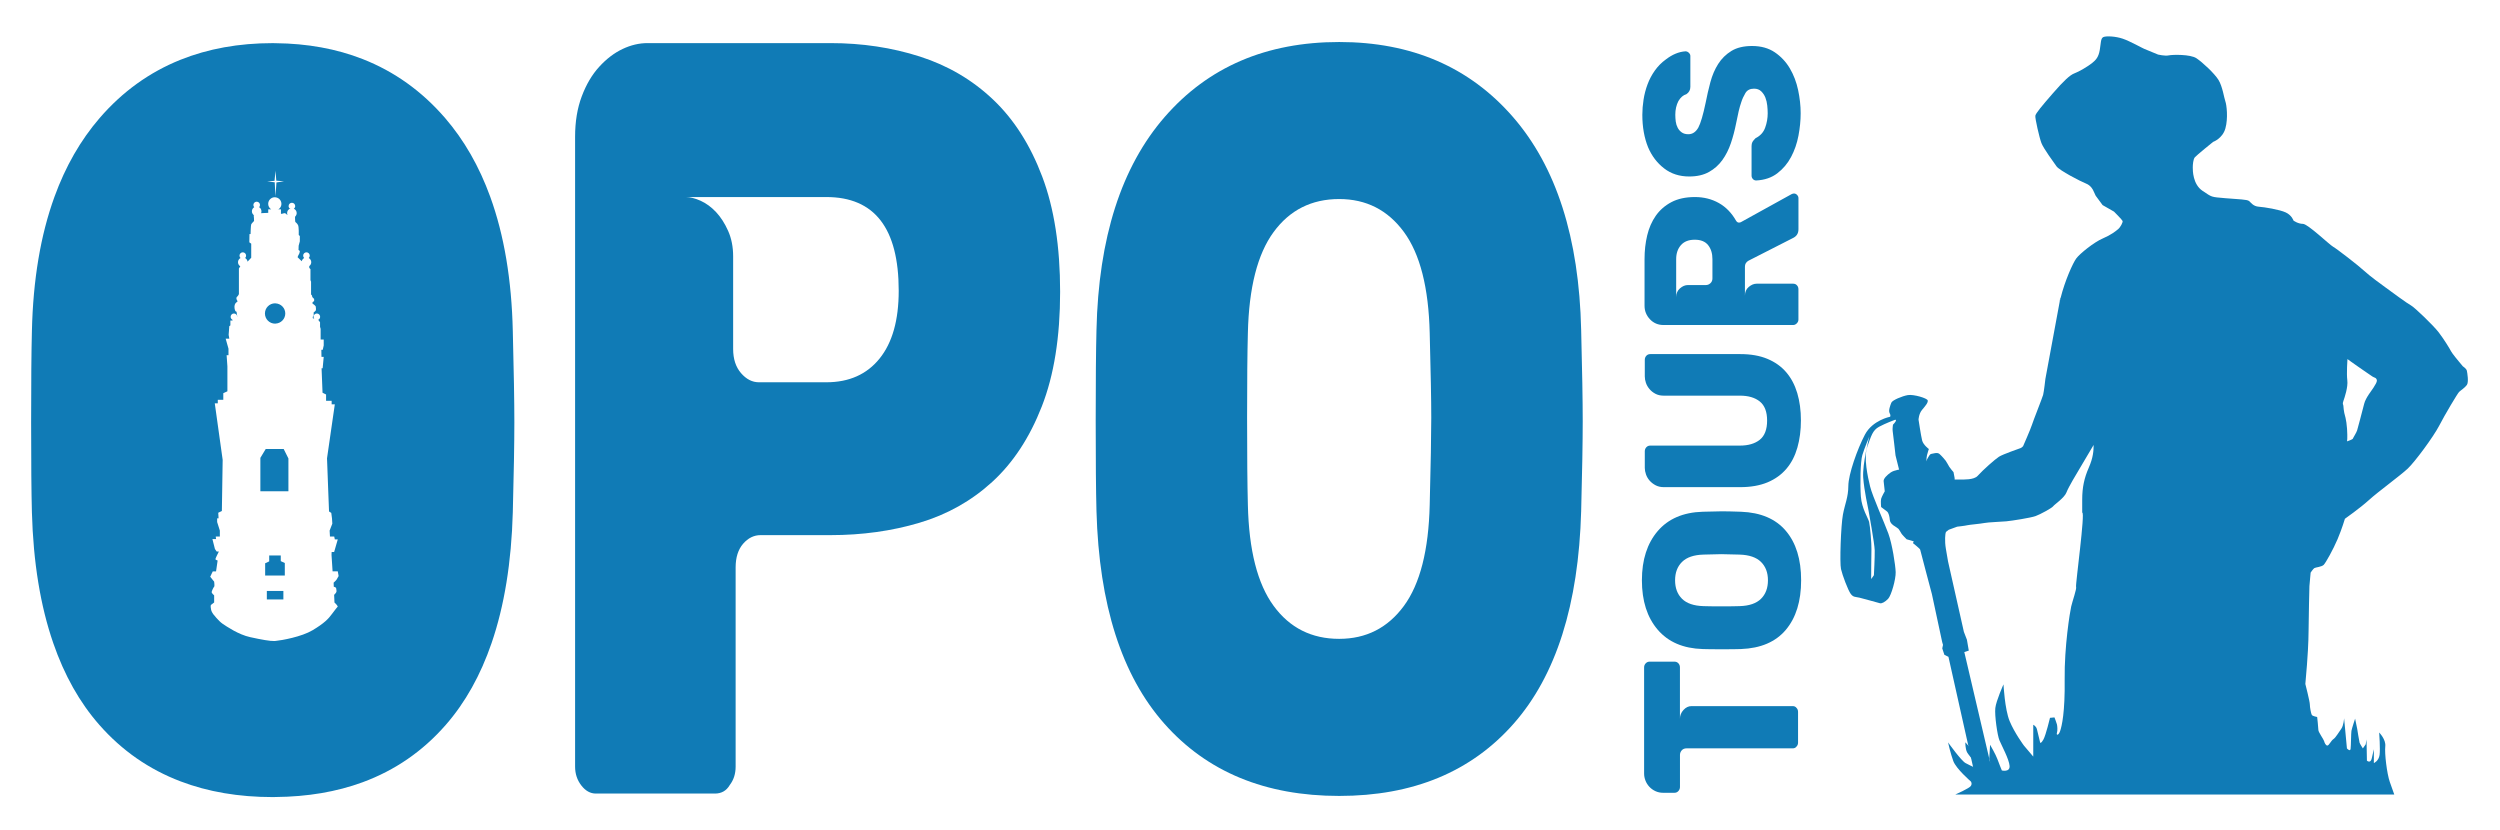
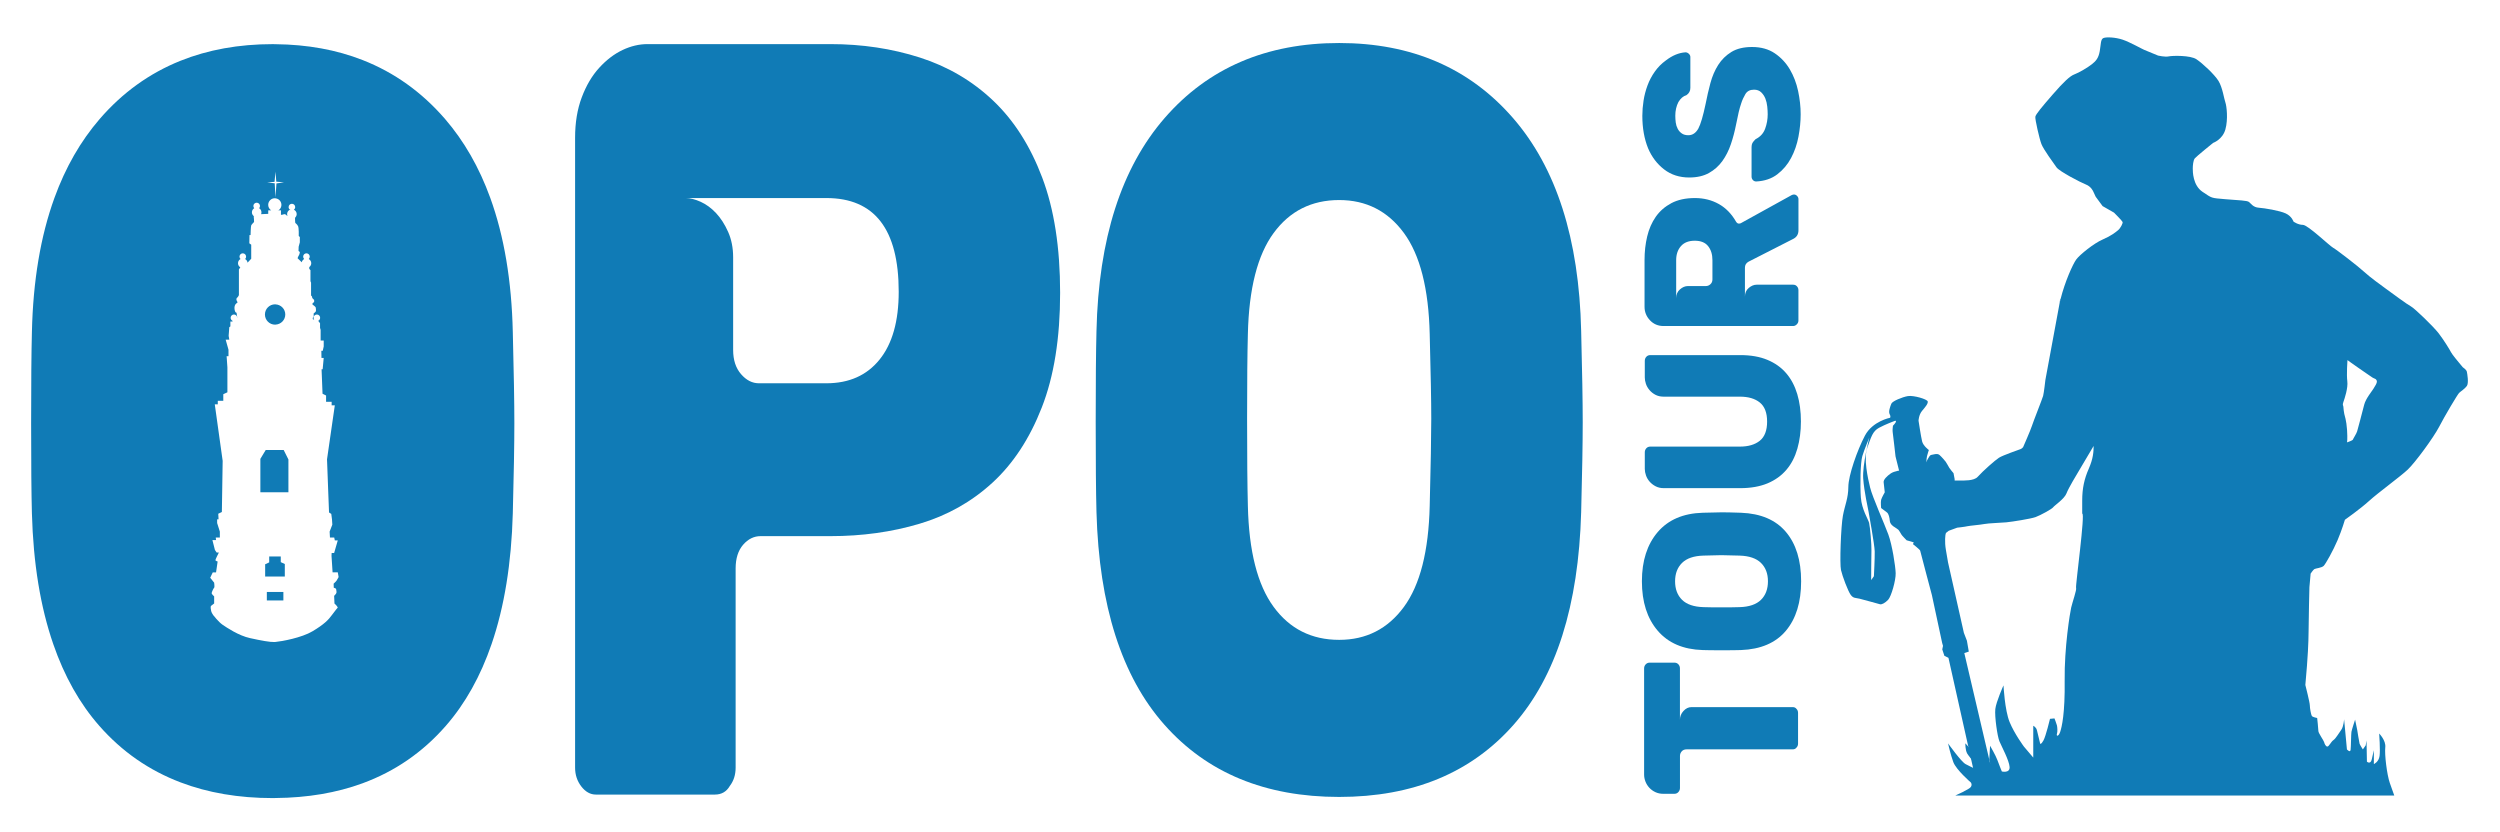
- <svg xmlns="http://www.w3.org/2000/svg" version="1.1" id="Layer_6" x="0px" y="0px" viewBox="0 0 803.87 266.64" style="enable-background:new 0 0 803.87 266.64;" xml:space="preserve">
+ <svg xmlns="http://www.w3.org/2000/svg" width="400" height="133" version="1.1" id="Layer_6" x="0px" y="0px" viewBox="0 0 803.87 266.64" style="enable-background:new 0 0 803.87 266.64;" xml:space="preserve">
  <style type="text/css">
	.st0{fill:#107BB6;}
	.st1{display:none;fill:none;}
</style>
  <path class="st0" d="M793.21,119.2c-0.13-0.66-1.31-1.44-1.31-1.44l-1.31-1.58c0,0-2.1-2.49-2.49-3.28  c-0.39-0.78-2.23-3.8-3.94-6.03c-1.7-2.23-7.86-8.13-8.91-8.66c-1.05-0.52-6.56-4.59-8-5.64c-1.45-1.05-5.25-3.8-7.09-5.51  c-1.83-1.7-8.79-7.08-9.97-7.73c-1.18-0.66-8.13-7.35-9.7-7.35c-1.58,0-3.02-1.05-3.02-1.05s-0.52-1.7-2.49-2.62  c-1.97-0.92-6.82-1.71-8.66-1.84c-1.83-0.13-2.49-1.31-3.14-1.83c-0.66-0.53-3.15-0.53-7.74-0.92c-4.59-0.4-4.07-0.26-7.22-2.36  c-3.14-2.1-3.14-6.56-3.14-7.48s0.13-2.62,0.65-3.28c0.53-0.65,5.9-4.98,5.9-4.98s3.02-1.05,3.94-4.33c0.92-3.28,0.39-7.61,0-8.66  c-0.4-1.05-0.92-4.85-2.23-6.95c-1.31-2.1-5.12-5.64-7.08-6.95c-1.97-1.31-7.74-1.18-8.92-0.92s-3.41-0.26-3.41-0.26  s-4.07-1.71-4.46-1.84c-0.4-0.13-4.59-2.49-6.94-3.28c-2.35-0.78-5.26-0.91-6.18-0.52c-0.92,0.39-0.79,1.97-1.18,4.2  c-0.39,2.23-1.18,3.14-2.49,4.19s-4.2,2.76-5.64,3.28c-1.44,0.53-3.41,2.36-6.95,6.43s-5.51,6.43-5.63,7.21  c-0.13,0.79,1.3,7.09,1.96,8.79c0.65,1.71,3.93,6.17,4.85,7.48c0.92,1.31,7.74,4.85,9.44,5.51c1.71,0.65,2.36,2.23,2.36,2.23  l0.79,1.7l2.23,3.02l3.67,2.1c0,0,2.62,2.62,2.76,3.01c0.13,0.4-0.66,1.97-1.45,2.63c-0.78,0.65-2.23,1.83-4.98,3.01  c-2.76,1.18-7.35,4.86-8.49,6.43c-1.06,1.45-3.63,7.08-5.05,12.8c-0.12,0.46-0.22,0.93-0.32,1.39l-4.54,24.52  c0,0-0.46,4.14-0.73,5.14c-0.27,0.99-3.17,8.26-3.62,9.7c-0.46,1.44-2.81,6.77-2.81,6.77s-0.36,0.45-0.81,0.63s-5.7,1.98-6.97,2.79  c-1.26,0.82-5.04,4.15-6.84,6.14c-1.19,1.32-4.42,1.18-5.72,1.18c-1.31,0-1.68,0-1.68,0v-0.46l-0.36-1.91c0,0-1.08-1.24-1.35-1.7  c-0.27-0.45-0.9-1.62-1.17-1.98c-0.27-0.36-1.27-1.53-1.99-2.17c-0.72-0.63-2.07-0.09-2.71,0c-0.63,0.09-1.44,2.26-1.89,2.8  c-0.45,0.54-2.35,0.81-2.98,0.99s-2.71,0.91-3.7,1c-0.99,0.09-3.25,0.36-4.42,1.17c-1.17,0.81-2.35,1.98-2.26,2.8  c0.09,0.81,0.36,3.25,0.36,3.25s-0.99,1.71-1.17,2.43c-0.18,0.72,0,2.62,0,2.62s1.35,0.99,1.9,1.44c0.54,0.45,0.81,1.63,0.9,2.71  c0.09,1.08,1.17,1.8,1.53,1.99c0.36,0.18,1.27,0.9,1.27,0.9s0.81,1.17,0.9,1.44c0.09,0.27,1.71,1.9,1.71,1.9s2.44,0.63,3.34,1.08  c0.9,0.45,2.8,0.27,3.7,0c0.9-0.27,3.25-1.17,3.52-1.62c0.27-0.46,2.98-2.53,2.98-2.53l2.71-0.99c0,0,2.52-0.27,3.24-0.46  c0.73-0.18,4.16-0.45,5.51-0.72c1.35-0.27,5.14-0.36,7.04-0.54c1.89-0.18,7.87-1.13,9.4-1.68c1.54-0.55,5.31-2.62,5.67-3.16  c0.36-0.54,3.63-2.7,4.29-4.48c0.63-1.7,3.49-6.4,3.49-6.4l5.23-8.84c0,1.84-0.13,4.07-1.57,7.34c-1.44,3.28-2.1,6.3-2.1,10.23v4.2  c1.05-0.52-2.23,23.35-1.97,23.87c0.27,0.53-1.18,4.59-1.57,6.3c-0.39,1.7-2.23,12.85-2.1,23.48c0.13,10.62-0.92,14.95-1.44,16.52  c-0.53,1.58-1.31,1.45-1.05,0.66c0.26-0.79,0.13-2.23,0-2.76c-0.13-0.52-0.79-2.23-0.79-2.23l-1.44,0.14c0,0-1.31,5.5-2.1,6.95  c-0.79,1.44-1.05,1.05-1.05,1.05s-0.79-3.28-1.05-4.33s-1.18-1.44-1.18-1.44v10.23l-3.01-3.55c0,0-3.02-4.06-4.59-7.87  c-1.57-3.8-1.97-11.8-1.97-11.8s-2.36,5.25-2.63,7.61c-0.26,2.36,0.66,8.79,1.32,10.36c0.65,1.57,3.14,6.16,3.27,8.26  c0.14,2.1-2.49,1.45-2.49,1.45s-0.92-2.23-1.44-3.68c-0.52-1.44-2.34-4.59-2.34-4.59l-0.28,4.59c0,0,1.05,2.36-0.92,1.18  c-1.97-1.18-6.76-6.55-6.76-6.55s-0.06,2.09,0.59,3.27c0.64,1.14,4.72,5.74,4.98,6.03c-0.24-0.1-4.1-1.85-5.5-2.62  c-1.4-0.76-5.38-6.32-5.63-6.66c0.06,0.3,0.82,3.63,1.69,6.01c0.92,2.49,5.64,6.56,5.64,6.56s0.53,0.65,0,1.44  c-0.52,0.79-4.98,2.75-4.98,2.75h141.13c0,0-0.53-1.44-1.44-4.06c-0.92-2.63-1.71-9.18-1.45-11.41c0.27-2.23-1.96-4.46-1.96-4.46  s0.39,5.24,0.13,7.21c-0.27,1.97-1.84,2.62-1.84,2.62v-4.46c0,0-0.26,1.05-0.66,2.89c-0.39,1.84-1.57,0.79-1.57,0.79l-0.13-6.82  l-0.26,1.57l-0.92,1.31c0,0-0.92-1.44-1.05-1.83c-0.13-0.4-0.75-4.36-0.75-4.36l-0.69-3.38c0,0-1.05,3.15-1.18,3.93  c-0.13,0.79-0.13,4.72-0.27,5.77c-0.13,1.05-1.18-0.13-1.18-0.13l-0.91-9.7c0,0-0.14,2.36-0.92,3.41c-0.79,1.05-1.71,2.75-2.49,3.28  c-0.79,0.52-1.45,2.09-1.97,2.09c-0.53,0-0.92-0.91-1.05-1.44c-0.13-0.52-1.84-2.88-1.84-3.54s-0.39-4.2-0.39-4.2  s-1.44-0.26-1.71-0.65c-0.26-0.4-0.65-2.49-0.65-3.41s-1.44-6.56-1.44-6.56s0.39-4.85,0.52-6.17c0.13-1.31,0.52-7.47,0.52-11.01  s0.27-14.3,0.27-14.3l0.39-4.33c0,0,0.79-1.18,1.18-1.44s2.36-0.39,3.02-1.05c0.65-0.66,3.01-4.85,4.46-8.26  c1.44-3.41,2.36-6.56,2.36-6.56s4.85-3.41,7.74-6.03c2.88-2.63,10.1-7.87,12.46-10.1c2.36-2.23,8.26-10.23,10.1-13.77  c1.83-3.55,5.9-10.37,6.42-10.89c0.53-0.53,1.84-1.31,2.49-2.23C793.87,122.87,793.35,119.85,793.21,119.2z M763.15,124.71  c-0.4,0.69-2.46,3.14-2.95,5.11c-0.5,1.97-1.39,5.31-1.39,5.31s-0.68,2.56-0.88,3.25c-0.19,0.69-1.28,2.36-1.37,2.66  c-0.1,0.29-1.87,0.88-1.87,0.88s0.19-0.98,0-4.03c-0.2-3.05-0.79-4.62-0.89-5.12c-0.1-0.49-0.29-1.77-0.29-2.26s-0.4-0.49,0-1.57  c0.39-1.09,1.55-4.53,1.26-6.69c-0.28-2.17,0.05-6.79,0.05-6.79s2.13,1.57,3.6,2.56c1.48,0.98,3.64,2.56,4.43,3.05  s1.08,0.29,1.38,0.98C764.52,122.74,763.54,124.02,763.15,124.71z" />
  <path class="st0" d="M662.55,95.93c-0.12,0.46-0.22,0.93-0.32,1.39l0.22-1.6L662.55,95.93z" />
  <path class="st0" d="M640.66,248.27l-9.04-38.6l1.44-0.47l-0.6-3.49l-0.98-2.55l-5.09-22.63c0,0-0.22-1.27-0.69-4.02  c-0.47-2.75-0.18-4.87-0.05-5.32c0.14-0.46-1.88-2.72-2.71-6.28c-0.83-3.56-2.88-11.69-3.23-13.7c-0.35-2.01-0.34-3.86-0.08-4.88  c0.26-1.02,0.59-1.95,0.59-1.95s-1.81-1.32-2.17-2.78c-0.36-1.46-1.15-6.66-1.15-6.66s0.07-1.86,1.12-3.13  c1.06-1.27,1.97-2.3,1.84-3.04c-0.13-0.74-4.6-2.04-6.39-1.73c-1.8,0.31-4.98,1.62-5.31,2.44c-0.33,0.82-1.01,2.57-0.55,3.36  s0.14,1.17,0.14,1.17s-5.63,1.08-8.09,5.75c-2.46,4.67-5.31,12.78-5.33,16.48c-0.02,3.7-1.09,5.74-1.74,9.22  c-0.65,3.49-1.08,15.53-0.62,17.52c0.45,1.99,2.26,6.79,3.11,7.95c0.85,1.16,1.47,0.94,2.83,1.25c1.36,0.31,6.06,1.68,6.62,1.8  c0.56,0.12,1.57-0.38,2.58-1.42c1.02-1.05,2.51-6.31,2.44-8.58c-0.07-2.27-1.12-9.06-2.36-12.44c-1.23-3.38-5.13-12.07-5.86-15.1  c-0.74-3.03-2.15-9.32-0.9-12.8c1.25-3.48,1.7-5.3,3.79-6.42c2.09-1.12,4.89-2.15,4.89-2.15s0.56-0.31,0.53,0.13  c-0.03,0.44-0.96,1.36-0.96,1.36s-0.2,1.34-0.1,1.98c0.11,0.63,0.92,7.89,0.92,7.89l4.99,19.93c0,0,1.02,5.7,1.11,6.45  c0.09,0.75-0.49,1.83-0.49,1.83s2.27,1.79,2.32,2.1c0.05,0.32,3.76,14.26,3.76,14.26l3.31,15.43l0.27,0.93l-0.24,1.13l0.68,2.06  l1.31,0.65l9.71,43.44 M599.11,153.55c0.31,4.3,1.57,9.74,1.71,10.59c0.15,0.85,1.94,10.66,1.99,12.83  c0.05,2.17-0.26,7.99-0.26,7.99l-0.88,1.24c0,0,0.03-8.06,0.09-9.59c0.06-1.53-0.43-7.54-0.75-8.79c-0.32-1.25-2.35-4.27-2.65-8.14  c-0.29-3.87-0.16-11.29,0.47-13.36c0.62-2.07,2.24-5.94,2.24-5.94S598.8,149.25,599.11,153.55z" />
  <g>
    <path class="st0" d="M528.66,214.6c0-0.52,0.18-0.96,0.53-1.32s0.77-0.53,1.25-0.53h7.96c0.52,0,0.95,0.18,1.28,0.53   c0.33,0.36,0.5,0.79,0.5,1.32v16.5c0-1.04,0.38-1.98,1.14-2.81c0.76-0.83,1.61-1.24,2.56-1.24h32.57c0.52,0,0.92,0.19,1.21,0.57   c0.33,0.33,0.5,0.76,0.5,1.28v9.88c0,0.52-0.17,0.95-0.5,1.28c-0.28,0.38-0.69,0.57-1.21,0.57h-34.13c-0.66,0-1.18,0.21-1.56,0.64   c-0.38,0.43-0.57,0.92-0.57,1.49v10.31c0,0.47-0.17,0.9-0.5,1.28c-0.33,0.38-0.76,0.57-1.28,0.57h-3.63c-0.9,0-1.73-0.18-2.49-0.53   c-0.76-0.36-1.41-0.83-1.96-1.42c-0.54-0.59-0.96-1.26-1.24-1.99c-0.28-0.73-0.43-1.48-0.43-2.24V214.6z" />
    <path class="st0" d="M579.15,186.58c0,6.73-1.64,12.04-4.91,15.93c-3.27,3.89-8.08,5.95-14.43,6.19c-1.33,0.05-3.37,0.07-6.12,0.07   c-2.75,0-4.81-0.02-6.19-0.07c-6.26-0.19-11.08-2.26-14.47-6.22c-3.39-3.96-5.08-9.25-5.08-15.89c0-6.59,1.7-11.86,5.08-15.82   c3.39-3.96,8.21-6.03,14.47-6.22c2.75-0.09,4.81-0.14,6.19-0.14c1.42,0,3.46,0.05,6.12,0.14c6.35,0.24,11.16,2.29,14.43,6.15   C577.51,174.55,579.15,179.85,579.15,186.58z M568.48,186.58c0-2.46-0.75-4.43-2.24-5.9c-1.49-1.47-3.78-2.25-6.86-2.35   c-2.75-0.09-4.72-0.14-5.9-0.14c-1.18,0-3.1,0.05-5.76,0.14c-3.08,0.09-5.37,0.88-6.86,2.35c-1.49,1.47-2.24,3.44-2.24,5.9   c0,2.51,0.75,4.5,2.24,5.97c1.49,1.47,3.78,2.25,6.86,2.35c1.33,0.05,3.25,0.07,5.76,0.07c2.56,0,4.53-0.02,5.9-0.07   c3.08-0.09,5.37-0.88,6.86-2.35C567.73,191.08,568.48,189.09,568.48,186.58z" />
    <path class="st0" d="M559.59,156.64h-24.6c-1,0-1.87-0.2-2.63-0.6c-0.76-0.4-1.4-0.9-1.92-1.49c-0.52-0.59-0.91-1.25-1.17-1.99   c-0.26-0.73-0.39-1.43-0.39-2.1v-5.33c0-0.52,0.17-0.96,0.5-1.32c0.33-0.36,0.76-0.53,1.28-0.53h28.8c2.7,0,4.84-0.63,6.4-1.88   c1.56-1.25,2.35-3.31,2.35-6.15s-0.78-4.89-2.35-6.15c-1.56-1.26-3.7-1.88-6.4-1.88h-24.53c-1,0-1.87-0.2-2.63-0.6   c-0.76-0.4-1.4-0.91-1.92-1.53c-0.52-0.62-0.9-1.28-1.14-1.99c-0.24-0.71-0.36-1.4-0.36-2.06v-5.33c0-0.52,0.17-0.96,0.5-1.32   c0.33-0.36,0.76-0.53,1.28-0.53h28.94c3.37,0,6.27,0.51,8.71,1.53c2.44,1.02,4.46,2.45,6.04,4.3c1.59,1.85,2.77,4.09,3.56,6.72   c0.78,2.63,1.17,5.56,1.17,8.78c0,3.18-0.38,6.09-1.14,8.75c-0.76,2.66-1.93,4.92-3.52,6.79c-1.59,1.87-3.61,3.33-6.08,4.37   C565.87,156.12,562.96,156.64,559.59,156.64z" />
    <path class="st0" d="M578.29,63.71v10.03c0,1.33-0.62,2.28-1.85,2.84l-14.22,7.25c-0.76,0.43-1.14,1.07-1.14,1.92v9.31   c0-1.18,0.42-2.12,1.24-2.81c0.83-0.69,1.67-1.03,2.52-1.03h11.73c0.52,0,0.92,0.17,1.21,0.5c0.33,0.33,0.5,0.76,0.5,1.28v9.74   c0,0.47-0.18,0.89-0.53,1.24s-0.75,0.53-1.17,0.53h-41.67c-1.75,0-3.21-0.62-4.37-1.85c-1.16-1.23-1.74-2.68-1.74-4.34V83.27   c0-2.65,0.28-5.18,0.85-7.57c0.57-2.39,1.49-4.5,2.77-6.33c1.28-1.82,2.95-3.28,5.01-4.37c2.06-1.09,4.59-1.64,7.57-1.64   c2.84,0,5.4,0.64,7.68,1.92c2.28,1.28,4.12,3.18,5.55,5.69c0.24,0.38,0.52,0.58,0.85,0.6c0.33,0.02,0.59-0.04,0.78-0.18l16.21-8.96   c0.28-0.14,0.55-0.21,0.78-0.21c0.38,0,0.71,0.15,1,0.46C578.15,62.99,578.29,63.33,578.29,63.71z M544.94,77.08   c-1.94,0-3.42,0.58-4.44,1.74c-1.02,1.16-1.53,2.67-1.53,4.52v12.23c0-1.18,0.4-2.13,1.21-2.84c0.81-0.71,1.66-1.07,2.56-1.07h5.76   c0.57,0,1.07-0.2,1.49-0.6c0.43-0.4,0.64-0.91,0.64-1.53v-6.19c0-1.85-0.46-3.35-1.39-4.52C548.32,77.66,546.89,77.08,544.94,77.08   z" />
    <path class="st0" d="M563.36,14.79c2.89,0,5.33,0.68,7.32,2.03c1.99,1.35,3.6,3.07,4.83,5.15c1.23,2.09,2.12,4.41,2.67,6.97   c0.54,2.56,0.82,5.05,0.82,7.47c0,2.32-0.24,4.73-0.71,7.22c-0.47,2.49-1.27,4.78-2.38,6.86c-1.11,2.09-2.58,3.83-4.41,5.23   c-1.82,1.4-4.09,2.17-6.79,2.31c-0.43,0-0.78-0.15-1.07-0.46c-0.28-0.31-0.43-0.68-0.43-1.1V47c0-0.28,0.02-0.53,0.07-0.75   c0.05-0.21,0.12-0.41,0.21-0.6c0.19-0.33,0.52-0.73,1-1.21c1.52-0.76,2.55-1.88,3.09-3.38c0.55-1.49,0.82-3.05,0.82-4.66   c0-0.71-0.05-1.53-0.14-2.45c-0.09-0.92-0.3-1.78-0.6-2.56c-0.31-0.78-0.76-1.46-1.35-2.03s-1.36-0.85-2.31-0.85   c-1.28,0-2.2,0.47-2.77,1.42c-0.57,0.95-1.02,1.94-1.35,2.99c-0.28,0.81-0.56,1.77-0.82,2.88c-0.26,1.11-0.53,2.41-0.82,3.88   c-0.43,2.18-0.98,4.29-1.67,6.33c-0.69,2.04-1.6,3.85-2.74,5.44c-1.14,1.59-2.57,2.87-4.3,3.84c-1.73,0.97-3.85,1.46-6.36,1.46   c-3.13,0-5.82-0.86-8.07-2.6c-2.25-1.73-3.97-3.99-5.16-6.79c-1.23-3.03-1.85-6.52-1.85-10.45c0-1.56,0.13-3.19,0.39-4.87   c0.26-1.68,0.69-3.32,1.28-4.91c0.59-1.59,1.38-3.07,2.35-4.44c0.97-1.37,2.14-2.56,3.52-3.56c2.09-1.61,4.2-2.49,6.33-2.63   c0.38,0,0.74,0.15,1.07,0.46c0.33,0.31,0.5,0.65,0.5,1.03v9.95c0,1-0.43,1.78-1.28,2.35c-1,0.28-1.85,1.02-2.56,2.2   c-0.66,1.28-1,2.75-1,4.41c0,0.71,0.05,1.43,0.14,2.17c0.1,0.74,0.31,1.41,0.64,2.03c0.33,0.62,0.77,1.11,1.32,1.49   c0.54,0.38,1.24,0.57,2.1,0.57c1.33,0,2.39-0.71,3.2-2.13c0.76-1.42,1.54-4.08,2.35-7.96c0.43-2.23,0.94-4.44,1.53-6.65   c0.59-2.2,1.43-4.16,2.52-5.87c1.09-1.71,2.5-3.09,4.23-4.16C558.44,15.33,560.66,14.79,563.36,14.79z" />
  </g>
  <g>
    <g>
      <path class="st0" d="M340.88,93.82c0,14.54-1.96,26.83-5.89,36.87c-3.92,10.04-9.23,18.12-15.92,24.24    c-6.69,6.12-14.49,10.51-23.41,13.16c-8.92,2.66-18.46,3.98-28.62,3.98h-22.47c-2.14,0-4.01,0.92-5.62,2.77    c-1.6,1.85-2.41,4.39-2.41,7.62v64.05c0,2.31-0.63,4.27-1.87,5.89c-1.07,1.85-2.67,2.77-4.81,2.77h-38.25    c-1.78,0-3.34-0.87-4.68-2.6c-1.34-1.73-2.01-3.75-2.01-6.06V43.97c0-4.85,0.71-9.18,2.14-12.98c1.43-3.81,3.3-6.98,5.62-9.52    c2.32-2.54,4.82-4.44,7.49-5.71c2.68-1.27,5.35-1.9,8.03-1.9h58.85c10.17,0,19.75,1.44,28.76,4.33c9,2.89,16.85,7.5,23.54,13.85    c6.69,6.35,11.95,14.6,15.78,24.76C338.96,66.94,340.88,79.28,340.88,93.82z M288.98,93.48c0-20.08-7.76-30.12-23.27-30.12H220.5    c1.43,0,3.03,0.41,4.81,1.21c1.78,0.81,3.43,2.02,4.95,3.64c1.51,1.62,2.81,3.64,3.88,6.06c1.07,2.42,1.6,5.14,1.6,8.14v29.78    c0,3.24,0.84,5.83,2.54,7.79c1.69,1.96,3.61,2.94,5.75,2.94h21.67c7.31,0,13.02-2.54,17.12-7.62    C286.93,110.21,288.98,102.94,288.98,93.48z" />
    </g>
  </g>
  <g>
    <path class="st0" d="M430.61,255.93c-23.76,0-42.5-7.74-56.21-23.23c-13.72-15.49-21-38.27-21.83-68.35   c-0.17-6.28-0.25-15.94-0.25-28.96c0-13.02,0.08-22.78,0.25-29.29c0.67-29.63,7.99-52.47,21.96-68.52   c13.97-16.05,32.66-24.07,56.09-24.07c23.25,0,41.87,8.03,55.84,24.07c13.97,16.05,21.29,38.89,21.96,68.52   c0.33,13.02,0.5,22.79,0.5,29.29c0,6.73-0.17,16.39-0.5,28.96c-0.84,30.08-8.07,52.86-21.71,68.35   C473.06,248.18,454.37,255.93,430.61,255.93z M430.61,205.42c8.7,0,15.64-3.54,20.83-10.61c5.18-7.07,7.94-17.9,8.28-32.49   c0.33-13.02,0.5-22.33,0.5-27.95c0-5.61-0.17-14.7-0.5-27.27c-0.34-14.59-3.1-25.42-8.28-32.49C446.25,67.54,439.31,64,430.61,64   c-8.87,0-15.9,3.54-21.08,10.61c-5.19,7.07-7.95,17.9-8.28,32.49c-0.17,6.29-0.25,15.38-0.25,27.27c0,12.12,0.08,21.44,0.25,27.95   c0.33,14.59,3.09,25.42,8.28,32.49C414.71,201.89,421.74,205.42,430.61,205.42z" />
  </g>
  <path class="st1" d="M108.61,195.04c0,0-0.85,0.96-1.91,2.43c-1.06,1.48-2.45,2.95-6.21,5.19c-3.49,2.09-9.9,3.25-11.88,3.43v-13.34  h2.51v-2.73h-2.51v-4.95h2.97v-4.03l-1.3-0.61v-1.82h-1.67v-20.64h4.13v-10.55l-1.52-3.04h-2.61v-40.33  c1.73-0.08,3.12-1.49,3.12-3.25s-1.39-3.17-3.12-3.25v-34.1c1.06,0.12,1.88,1.01,1.88,2.1c0,0.52-0.19,1-0.51,1.37  c-0.1,0.12-0.22,0.23-0.34,0.32c-0.01,0.01-0.01,0.01-0.01,0.01l-0.39,0.06h1.1v1.43h0.4c0,0,0.15-0.11,0.65-0.19  c0.49-0.08,0.91,0.53,0.91,0.53h0.13c-0.07-0.17-0.11-0.36-0.11-0.57c0-0.54,0.28-1.02,0.71-1.3c0.02-0.01,0.03-0.02,0.05-0.03  l0.36,0.05c-0.08-0.03-0.15-0.07-0.21-0.12c-0.26-0.19-0.43-0.5-0.43-0.85c0-0.59,0.47-1.06,1.06-1.06c0.58,0,1.06,0.47,1.06,1.06  c0,0.35-0.17,0.66-0.43,0.85c0.53,0.24,0.91,0.78,0.91,1.4c0,0.44-0.19,0.84-0.48,1.11c0,0.01,0,0.01,0,0.01  c-0.12,0.19,0,0.75-0.04,0.86c-0.03,0.12,0.08,0.88,0.08,0.88s0.57,0.41,0.88,1.02c0.3,0.61,0.22,3.16,0.22,3.16l0.35,0.34v1.71  l-0.38,1.41l-0.04,1.37c0,0,0.38,0.23,0.42,0.38c0.03,0.15-0.19,0.8-0.19,0.8l-0.34,0.64l-0.2,0.5l1.35,1.31  c0.09-0.44,0.37-0.81,0.75-1.03c0.01-0.01,0.02-0.01,0.03-0.02l-0.03-0.03c-0.19-0.19-0.3-0.45-0.3-0.74c0-0.58,0.47-1.06,1.06-1.06  c0.58,0,1.06,0.48,1.06,1.06c0,0.25-0.09,0.48-0.23,0.66c-0.03,0.04-0.06,0.08-0.1,0.11c0.03,0.02,0.07,0.04,0.1,0.06  c0.43,0.28,0.71,0.75,0.71,1.29c0,0.51-0.25,0.96-0.63,1.24c0,0.12-0.04,0.46,0,0.57c0.04,0.12,0.38,0.42,0.38,0.42v3.54l0.19,0.49  v4.15c0,0,0.3,0.15,0.3,0.37c0,0.23,0.16,0.5,0.16,0.5l0.53,0.53v0.69l-0.5,0.34l-0.03,0.46c0,0,1.02,0.64,1.06,1.02  s0.11,0.95,0,1.18s-0.68,0.65-0.68,0.65v0.95l-0.27,0.42l-0.04,0.45l0.5,0.23c-0.14-0.18-0.23-0.4-0.23-0.65  c0-0.58,0.48-1.06,1.06-1.06c0.59,0,1.06,0.48,1.06,1.06c0,0.42-0.24,0.79-0.6,0.96c0.02,0.06,0.04,0.1,0.04,0.1l0.53,0.69v1.49  l0.19,0.64v3.43h0.99v1.9l-0.31,1.41h-0.45l0.04,2.28h0.72l-0.34,3.65h-0.35l0.31,7.87l1.14,0.57v2.02h1.79v1.14h1.02l-2.51,17.38  l0.04,0.95l0.36,9.63l0.25,6.49l0.72,0.46l0.23,1.75l0.11,1.71l-0.87,2.23l0.11,1.91h1.37l0.19,0.92h0.95l-1.17,4.06h-0.8  l-0.04,0.92l0.34,5.28h1.67l0.27,1.53c0,0-0.53,0.91-0.65,1.14c-0.11,0.22-0.95,0.98-0.95,0.98l0.04,1.3c0,0,0.76,0.22,0.76,0.45  c0,0.17,0.13,0.57,0.13,0.92v0.02c0,0.12-0.01,0.23-0.05,0.32c-0.16,0.38-0.72,0.91-0.72,0.91l0.11,2.47  C107.55,193.74,108.46,194.54,108.61,195.04z" />
  <path class="st1" d="M85.19,100.8c0,1.81,1.46,3.27,3.27,3.27c0.05,0,0.1-0.01,0.15-0.02v40.33h-3.17l-1.72,2.84v10.75h4.89v20.64  h-2.05v1.9l-1.3,0.61v3.95h3.35v4.95H85.8v2.73h2.81v13.34c-0.15,0.02-0.28,0.03-0.38,0.03c-1.36,0.05-4.07-0.43-7.8-1.25  c-3.73-0.81-7.59-3.44-8.88-4.32c-1.3-0.89-2.99-3.08-2.99-3.08s-0.56-0.81-0.66-1.32c-0.1-0.51-0.31-1.46,0-1.69  c0.3-0.23,0.96-0.74,0.96-0.74v-2.28c0,0-0.81-0.71-0.81-1.02c0-0.3,0.61-1.62,0.81-1.77c0.2-0.15,0-1.62,0-1.62l-1.27-1.58  l0.82-1.72h1.06l0.51-3.5c0,0-0.71-0.2-0.71-0.46c0-0.25,1.11-2.43,1.11-2.43h-0.71l-0.56-0.81l-0.81-3.2h1.17l-0.1-0.81h1.32v-1.91  l-0.87-2.75v-1.19h0.46l-0.1-1.8l1.16-0.56l0.1-6.34l0.15-9.63l0.01-0.46l-2.54-18.2h0.97v-1.12h1.77v-2.13l1.32-0.61v-8.01  l-0.25-3.6h0.6v-2.08l-0.91-3.24h1.17l-0.21-1.22l0.21-2.79l0.35-0.25v-1.57h0.71c0,0-0.03-0.11-0.06-0.26  c-0.34-0.17-0.57-0.53-0.57-0.94c0-0.58,0.48-1.06,1.06-1.06c0.54,0,0.98,0.4,1.05,0.92l0.14-0.03c-0.03,0-0.15,0-0.2-0.36  c-0.05-0.4-0.15-1.11-0.15-1.11s-0.4,0.15-0.61-0.86c-0.2-1.02,0.1-1.73,0.41-1.98c0.3-0.26,0.56-0.51,0.56-0.51  s-0.41-0.51-0.41-0.96c0-0.46,0.41-0.66,0.41-0.66s0.4-0.56,0.4-0.71c0-0.15,0-3.86,0-3.86v-4.36l0.45-0.69  c-0.44-0.27-0.74-0.76-0.74-1.32c0-0.57,0.31-1.07,0.78-1.33c0.01-0.01,0.02-0.01,0.03-0.02c-0.01,0-0.02-0.01-0.02-0.02  c-0.19-0.19-0.31-0.45-0.31-0.75c0-0.58,0.47-1.06,1.06-1.06c0.59,0,1.06,0.48,1.06,1.06c0,0.11-0.01,0.21-0.04,0.31  c-0.05,0.18-0.15,0.34-0.29,0.46c0.07,0.04,0.14,0.08,0.2,0.13c0.33,0.25,0.55,0.63,0.6,1.05l1.18-1.27v-4.51l-0.61-0.45l0.05-2.64  h0.35c0,0,0.06-2.84,0.21-3.14c0.15-0.31,0.91-1.07,0.91-1.07s-0.02-1.61-0.15-1.75l0.19-0.06C81.29,68.98,81,68.5,81,67.94  s0.3-1.05,0.75-1.32c-0.17-0.19-0.28-0.43-0.28-0.71c0-0.58,0.48-1.06,1.07-1.06c0.58,0,1.06,0.48,1.06,1.06  c0,0.28-0.11,0.52-0.28,0.71c0.45,0.27,0.75,0.76,0.75,1.32c0,0.23-0.04,0.44-0.13,0.63l0.11-0.03c0.11,0,2.2-0.1,2.2-0.1V67.3  l0.94,0.01c-0.57-0.38-0.95-1.03-0.95-1.76c0-1.18,0.95-2.13,2.12-2.13c0.09,0,0.17,0.02,0.25,0.03v34.1  c-0.05-0.01-0.1-0.02-0.15-0.02C86.65,97.53,85.19,98.99,85.19,100.8z" />
  <polygon class="st0" points="91.58,181.04 91.58,185.07 85.26,185.07 85.26,181.12 86.56,180.51 86.56,178.61 90.28,178.61   90.28,180.43 " />
  <path class="st0" d="M164.89,106.46c-0.37-16.5-2.79-30.88-7.25-43.17c-3.55-9.78-8.39-18.23-14.53-25.35  c-7.5-8.67-16.35-14.98-26.53-18.96c-8.41-3.29-17.73-4.99-27.97-5.09c-0.31,0-0.6-0.02-0.91-0.02c-10.93,0-20.81,1.8-29.67,5.35  c-9.97,4-18.64,10.23-25.98,18.72c-6.14,7.12-10.99,15.57-14.54,25.35c-4.46,12.29-6.88,26.67-7.25,43.17  c-0.17,6.52-0.25,16.28-0.25,29.3s0.08,22.67,0.25,28.96c0.44,16.12,2.74,30.12,6.86,42.05c3.56,10.33,8.49,19.11,14.81,26.3  c7.27,8.28,15.98,14.32,26.1,18.17c8.81,3.36,18.7,5.06,29.67,5.06c0.31,0,0.6-0.02,0.91-0.02c10.29-0.09,19.61-1.67,27.97-4.74  c10.43-3.84,19.36-9.98,26.77-18.47c6.28-7.19,11.17-15.97,14.72-26.3c4.09-11.93,6.38-25.93,6.82-42.05  c0.33-12.57,0.5-22.23,0.5-28.96C165.39,129.25,165.22,119.49,164.89,106.46z M88.28,58.15l0.31-3.3l0.02,0.33v0.01l0.23,2.91  l2.48,0.2l-2.43,0.36l-0.28,4.12v0.01l-0.02,0.38l-0.26-4.56l-2.43-0.26L88.28,58.15z M107.32,188.65c0,0,0.76,0.22,0.76,0.45  c0,0.17,0.13,0.57,0.13,0.92v0.02c0,0.12-0.01,0.23-0.05,0.32c-0.16,0.38-0.72,0.91-0.72,0.91l0.11,2.47c0,0,0.91,0.8,1.06,1.3  c0,0-0.85,0.96-1.91,2.43c-1.06,1.48-2.45,2.95-6.21,5.19c-3.49,2.09-9.9,3.25-11.88,3.43c-0.15,0.02-0.28,0.03-0.38,0.03  c-1.36,0.05-4.07-0.43-7.8-1.25c-3.73-0.81-7.59-3.44-8.88-4.32c-1.3-0.89-2.99-3.08-2.99-3.08s-0.56-0.81-0.66-1.32  c-0.1-0.51-0.31-1.46,0-1.69c0.3-0.23,0.96-0.74,0.96-0.74v-2.28c0,0-0.81-0.71-0.81-1.02c0-0.3,0.61-1.62,0.81-1.77  c0.2-0.15,0-1.62,0-1.62l-1.27-1.58l0.82-1.72h1.06l0.51-3.5c0,0-0.71-0.2-0.71-0.46c0-0.25,1.11-2.43,1.11-2.43h-0.71l-0.56-0.81  l-0.81-3.2h1.17l-0.1-0.81h1.32v-1.91l-0.87-2.75v-1.19h0.46l-0.1-1.8l1.16-0.56l0.1-6.34l0.15-9.63l0.01-0.46l-2.54-18.2h0.97  v-1.12h1.77v-2.13l1.32-0.61v-8.01l-0.25-3.6h0.6v-2.08l-0.91-3.24h1.17l-0.21-1.22l0.21-2.79l0.35-0.25v-1.57h0.71  c0,0-0.03-0.11-0.06-0.26c-0.34-0.17-0.57-0.53-0.57-0.94c0-0.58,0.48-1.06,1.06-1.06c0.54,0,0.98,0.4,1.05,0.92l0.14-0.03  c-0.03,0-0.15,0-0.2-0.36c-0.05-0.4-0.15-1.11-0.15-1.11s-0.4,0.15-0.61-0.86c-0.2-1.02,0.1-1.73,0.41-1.98  c0.3-0.26,0.56-0.51,0.56-0.51s-0.41-0.51-0.41-0.96c0-0.46,0.41-0.66,0.41-0.66s0.4-0.56,0.4-0.71c0-0.15,0-3.86,0-3.86v-4.36  l0.45-0.69c-0.44-0.27-0.74-0.76-0.74-1.32c0-0.57,0.31-1.07,0.78-1.33c0.01-0.01,0.02-0.01,0.03-0.02c-0.01,0-0.02-0.01-0.02-0.02  c-0.19-0.19-0.31-0.45-0.31-0.75c0-0.58,0.47-1.06,1.06-1.06c0.59,0,1.06,0.48,1.06,1.06c0,0.11-0.01,0.21-0.04,0.31  c-0.05,0.18-0.15,0.34-0.29,0.46c0.07,0.04,0.14,0.08,0.2,0.13c0.33,0.25,0.55,0.63,0.6,1.05l1.18-1.27v-4.51l-0.61-0.45l0.05-2.64  h0.35c0,0,0.06-2.84,0.21-3.14c0.15-0.31,0.91-1.07,0.91-1.07s-0.02-1.61-0.15-1.75l0.19-0.06C81.29,68.98,81,68.5,81,67.94  s0.3-1.05,0.75-1.32c-0.17-0.19-0.28-0.43-0.28-0.71c0-0.58,0.48-1.06,1.07-1.06c0.58,0,1.06,0.48,1.06,1.06  c0,0.28-0.11,0.52-0.28,0.71c0.45,0.27,0.75,0.76,0.75,1.32c0,0.23-0.04,0.44-0.13,0.63l0.11-0.03c0.11,0,2.2-0.1,2.2-0.1V67.3  l0.94,0.01c-0.57-0.38-0.95-1.03-0.95-1.76c0-1.18,0.95-2.13,2.12-2.13c0.09,0,0.17,0.02,0.25,0.03c1.06,0.12,1.88,1.01,1.88,2.1  c0,0.52-0.19,1-0.51,1.37c-0.1,0.12-0.22,0.23-0.34,0.32c-0.01,0.01-0.01,0.01-0.01,0.01l-0.39,0.06h1.1v1.43h0.4  c0,0,0.15-0.11,0.65-0.19c0.49-0.08,0.91,0.53,0.91,0.53h0.13c-0.07-0.17-0.11-0.36-0.11-0.57c0-0.54,0.28-1.02,0.71-1.3  c0.02-0.01,0.03-0.02,0.05-0.03l0.36,0.05c-0.08-0.03-0.15-0.07-0.21-0.12c-0.26-0.19-0.43-0.5-0.43-0.85  c0-0.59,0.47-1.06,1.06-1.06c0.58,0,1.06,0.47,1.06,1.06c0,0.35-0.17,0.66-0.43,0.85c0.53,0.24,0.91,0.78,0.91,1.4  c0,0.44-0.19,0.84-0.48,1.11c0,0.01,0,0.01,0,0.01c-0.12,0.19,0,0.75-0.04,0.86c-0.03,0.12,0.08,0.88,0.08,0.88s0.57,0.41,0.88,1.02  c0.3,0.61,0.22,3.16,0.22,3.16l0.35,0.34v1.71l-0.38,1.41l-0.04,1.37c0,0,0.38,0.23,0.42,0.38c0.03,0.15-0.19,0.8-0.19,0.8  l-0.34,0.64l-0.2,0.5l1.35,1.31c0.09-0.44,0.37-0.81,0.75-1.03c0.01-0.01,0.02-0.01,0.03-0.02l-0.03-0.03  c-0.19-0.19-0.3-0.45-0.3-0.74c0-0.58,0.47-1.06,1.06-1.06c0.58,0,1.06,0.48,1.06,1.06c0,0.25-0.09,0.48-0.23,0.66  c-0.03,0.04-0.06,0.08-0.1,0.11c0.03,0.02,0.07,0.04,0.1,0.06c0.43,0.28,0.71,0.75,0.71,1.29c0,0.51-0.25,0.96-0.63,1.24  c0,0.12-0.04,0.46,0,0.57c0.04,0.12,0.38,0.42,0.38,0.42v3.54l0.19,0.49v4.15c0,0,0.3,0.15,0.3,0.37c0,0.23,0.16,0.5,0.16,0.5  l0.53,0.53v0.69l-0.5,0.34l-0.03,0.46c0,0,1.02,0.64,1.06,1.02s0.11,0.95,0,1.18s-0.68,0.65-0.68,0.65v0.95l-0.27,0.42l-0.04,0.45  l0.5,0.23c-0.14-0.18-0.23-0.4-0.23-0.65c0-0.58,0.48-1.06,1.06-1.06c0.59,0,1.06,0.48,1.06,1.06c0,0.42-0.24,0.79-0.6,0.96  c0.02,0.06,0.04,0.1,0.04,0.1l0.53,0.69v1.49l0.19,0.64v3.43h0.99v1.9l-0.31,1.41h-0.45l0.04,2.28h0.72l-0.34,3.65h-0.35l0.31,7.87  l1.14,0.57v2.02h1.79v1.14h1.02l-2.51,17.38l0.04,0.95l0.36,9.63l0.25,6.49l0.72,0.46l0.23,1.75l0.11,1.71l-0.87,2.23l0.11,1.91  h1.37l0.19,0.92h0.95l-1.17,4.06h-0.8l-0.04,0.92l0.34,5.28h1.67l0.27,1.53c0,0-0.53,0.91-0.65,1.14c-0.11,0.22-0.95,0.98-0.95,0.98  L107.32,188.65z" />
  <polygon class="st0" points="92.74,147.42 92.74,157.97 83.72,157.97 83.72,147.22 85.44,144.38 91.22,144.38 " />
  <path class="st0" d="M91.73,100.8c0,1.76-1.39,3.17-3.12,3.25c-0.05,0.01-0.1,0.02-0.15,0.02c-1.81,0-3.27-1.46-3.27-3.27  s1.46-3.27,3.27-3.27c0.05,0,0.1,0.01,0.15,0.02C90.34,97.63,91.73,99.04,91.73,100.8z" />
  <rect x="85.8" y="190.02" class="st0" width="5.32" height="2.73" />
</svg>
